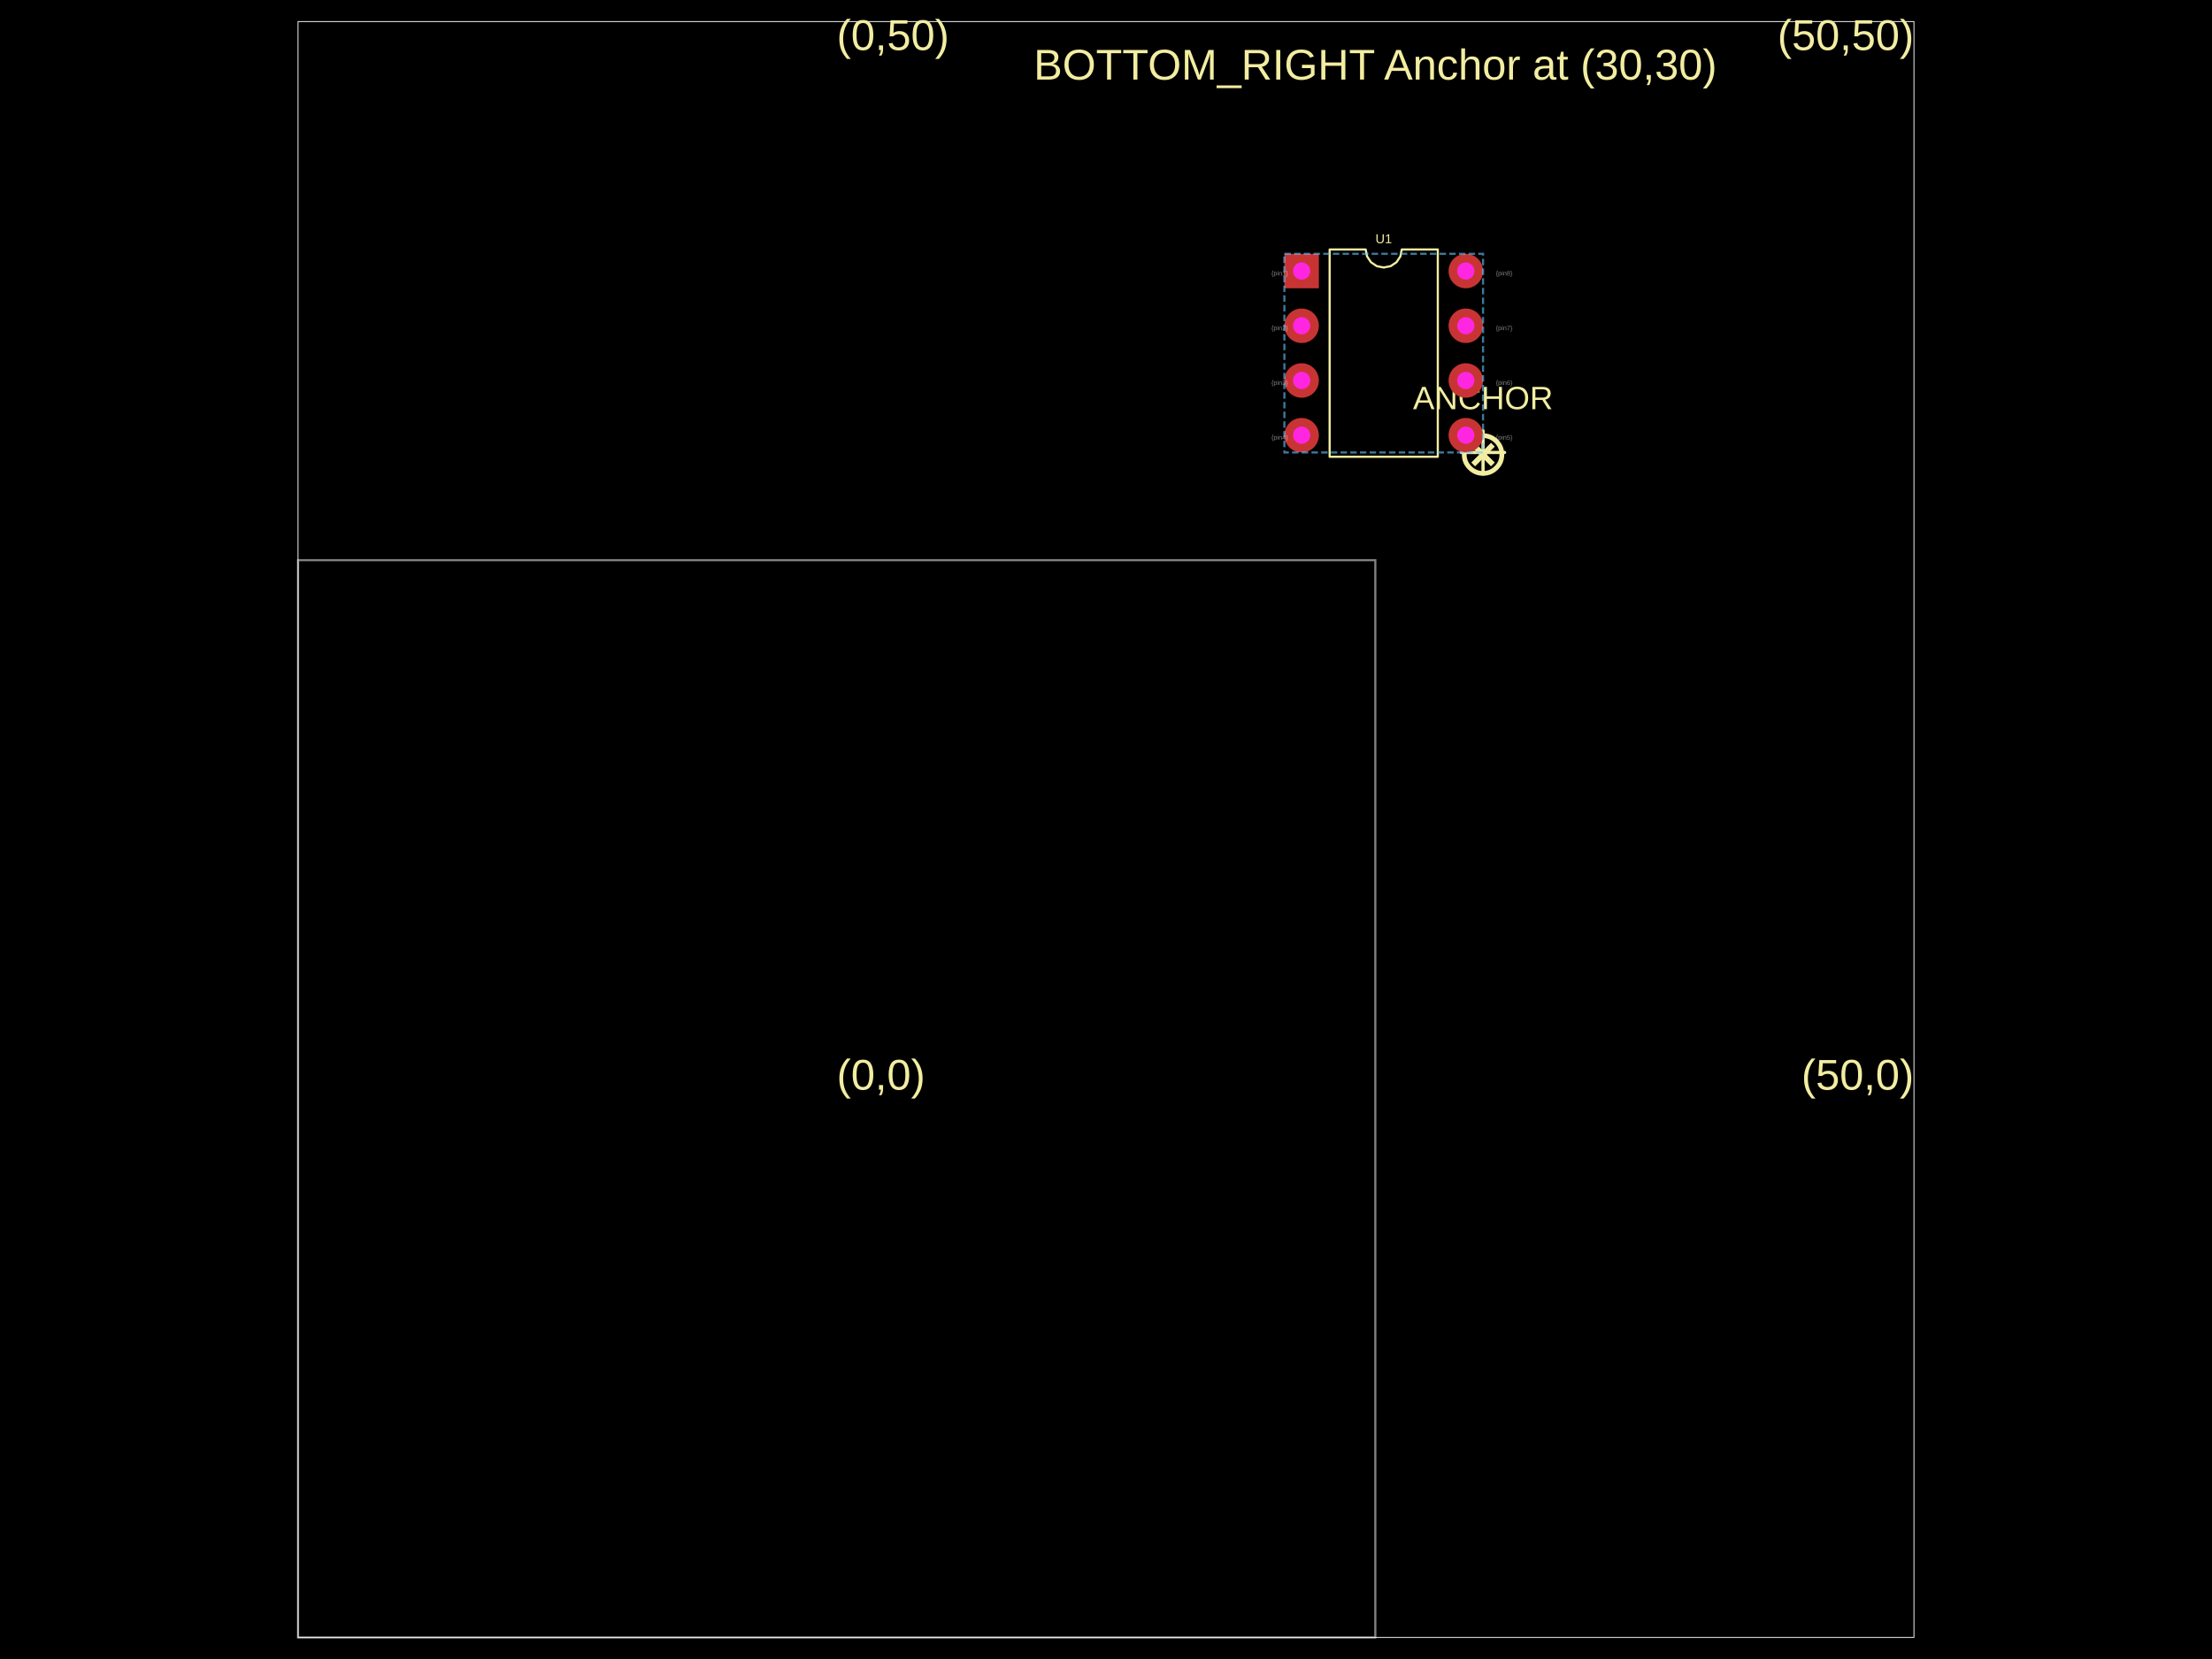
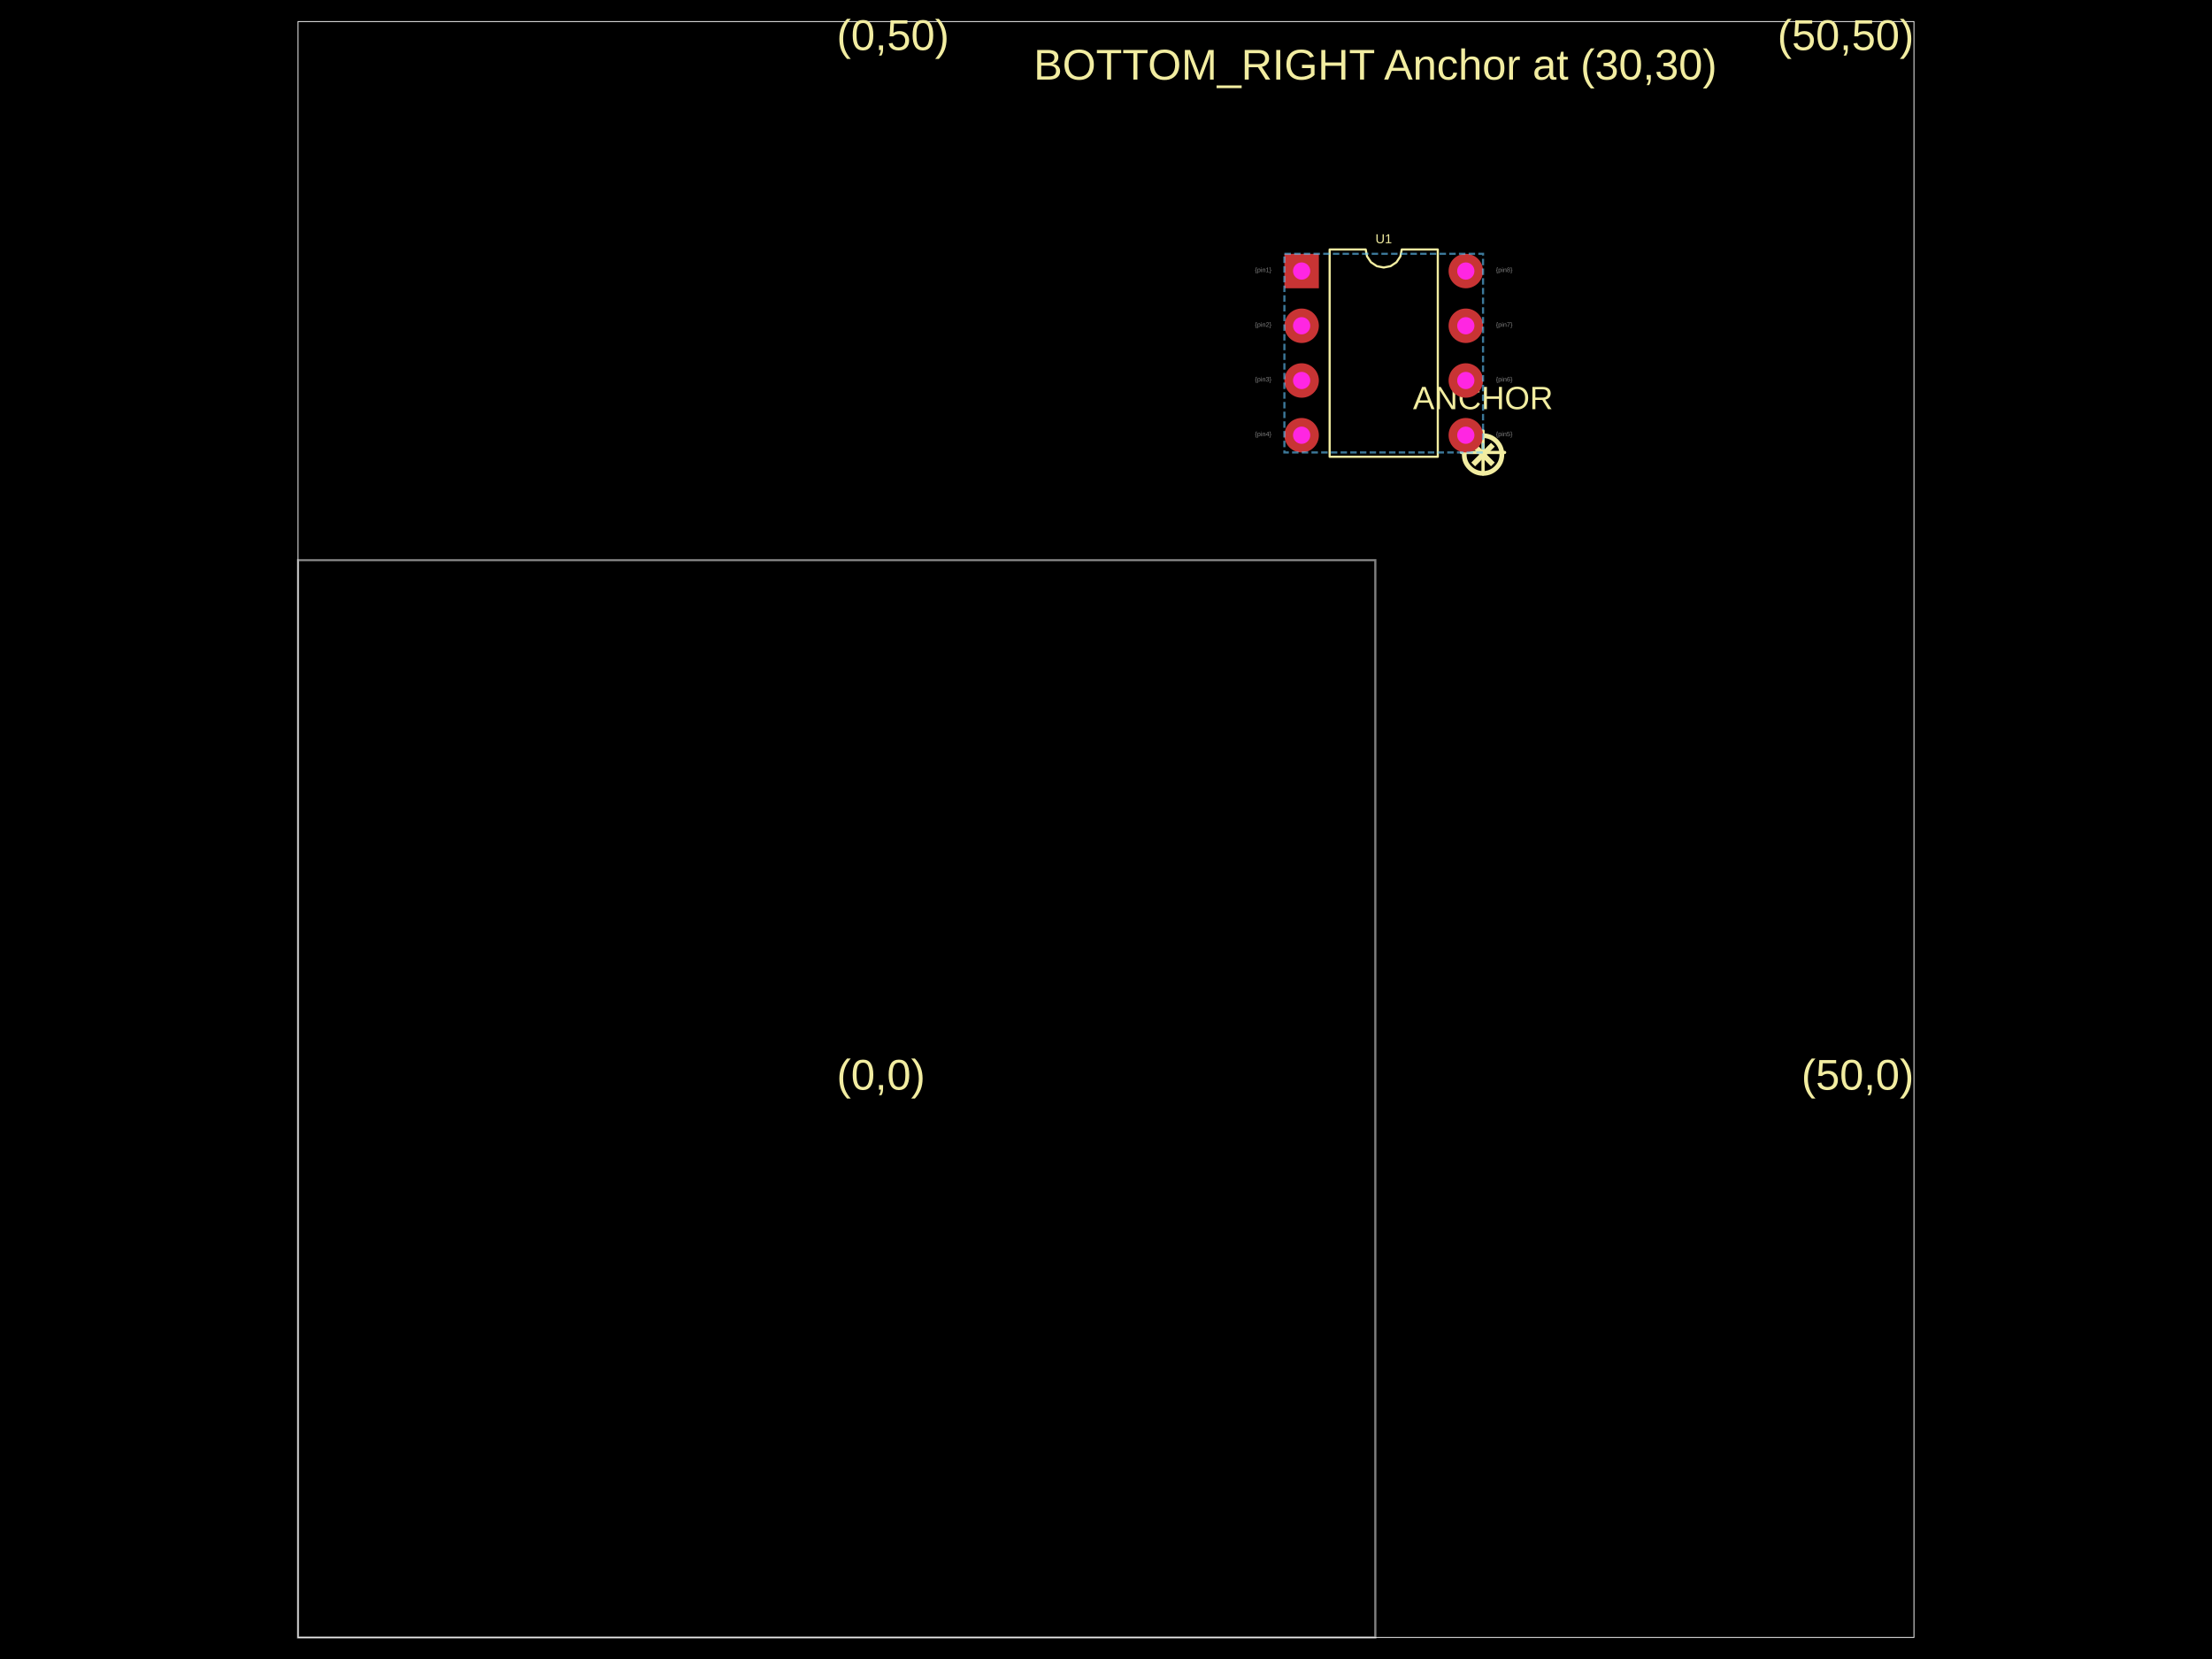
- <svg xmlns="http://www.w3.org/2000/svg" width="800" height="600" data-software-used-string="@tscircuit/core@0.0.1084">
+ <svg xmlns="http://www.w3.org/2000/svg" width="800" height="600" data-software-used-string="@tscircuit/core@0.0.1499">
  <style />
  <rect class="boundary" x="0" y="0" fill="#000" width="800" height="600" data-type="pcb_background" data-pcb-layer="global" />
  <rect class="pcb-boundary" fill="none" stroke="#fff" stroke-width="0.3" x="107.792" y="7.792" width="584.416" height="584.416" data-type="pcb_boundary" data-pcb-layer="global" />
  <path class="pcb-board" d="M 107.792 592.208 L 497.403 592.208 L 497.403 202.597 L 107.792 202.597 Z" fill="none" stroke="rgba(255, 255, 255, 0.5)" stroke-width="0.779" data-type="pcb_board" data-pcb-layer="board" />
-   <text x="0" y="0" dx="0" dy="0" fill="#f2eda1" font-family="Arial, sans-serif" font-size="15.584" text-anchor="start" dominant-baseline="text-after-edge" transform="matrix(1,0,0,1,302.5974,397.4026)" class="pcb-silkscreen-text pcb-silkscreen-top" data-pcb-silkscreen-text-id="null" stroke="none" data-type="pcb_silkscreen_text" data-pcb-layer="top">(0,0)</text>
-   <text x="0" y="0" dx="0" dy="0" fill="#f2eda1" font-family="Arial, sans-serif" font-size="15.584" text-anchor="end" dominant-baseline="text-after-edge" transform="matrix(1,0,0,1,692.2078,397.4026)" class="pcb-silkscreen-text pcb-silkscreen-top" data-pcb-silkscreen-text-id="null" stroke="none" data-type="pcb_silkscreen_text" data-pcb-layer="top">(50,0)</text>
-   <text x="0" y="0" dx="0" dy="0" fill="#f2eda1" font-family="Arial, sans-serif" font-size="15.584" text-anchor="start" dominant-baseline="text-before-edge" transform="matrix(1,0,0,1,302.5974,7.792208)" class="pcb-silkscreen-text pcb-silkscreen-top" data-pcb-silkscreen-text-id="null" stroke="none" data-type="pcb_silkscreen_text" data-pcb-layer="top">(0,50)</text>
-   <text x="0" y="0" dx="0" dy="0" fill="#f2eda1" font-family="Arial, sans-serif" font-size="15.584" text-anchor="end" dominant-baseline="text-before-edge" transform="matrix(1,0,0,1,692.2078,7.792208)" class="pcb-silkscreen-text pcb-silkscreen-top" data-pcb-silkscreen-text-id="null" stroke="none" data-type="pcb_silkscreen_text" data-pcb-layer="top">(50,50)</text>
-   <text x="0" y="0" dx="0" dy="0" fill="#f2eda1" font-family="Arial, sans-serif" font-size="15.584" text-anchor="middle" dominant-baseline="central" transform="matrix(1,0,0,1,497.4026,23.37662)" class="pcb-silkscreen-text pcb-silkscreen-top" data-pcb-silkscreen-text-id="null" stroke="none" data-type="pcb_silkscreen_text" data-pcb-layer="top">BOTTOM_RIGHT Anchor at (30,30)</text>
+   <text x="0" y="0" dx="0" dy="0" fill="#f2eda1" font-family="Arial, sans-serif" font-size="15.584" text-anchor="start" dominant-baseline="text-after-edge" transform="matrix(1,0,0,1,302.5974,397.4026)" class="pcb-silkscreen-text pcb-silkscreen-top" data-pcb-silkscreen-text-id="pcb_silkscreen_text_0" stroke="none" data-type="pcb_silkscreen_text" data-pcb-layer="top">(0,0)</text>
+   <text x="0" y="0" dx="0" dy="0" fill="#f2eda1" font-family="Arial, sans-serif" font-size="15.584" text-anchor="end" dominant-baseline="text-after-edge" transform="matrix(1,0,0,1,692.2078,397.4026)" class="pcb-silkscreen-text pcb-silkscreen-top" data-pcb-silkscreen-text-id="pcb_silkscreen_text_1" stroke="none" data-type="pcb_silkscreen_text" data-pcb-layer="top">(50,0)</text>
+   <text x="0" y="0" dx="0" dy="0" fill="#f2eda1" font-family="Arial, sans-serif" font-size="15.584" text-anchor="start" dominant-baseline="text-before-edge" transform="matrix(1,0,0,1,302.5974,7.792208)" class="pcb-silkscreen-text pcb-silkscreen-top" data-pcb-silkscreen-text-id="pcb_silkscreen_text_2" stroke="none" data-type="pcb_silkscreen_text" data-pcb-layer="top">(0,50)</text>
+   <text x="0" y="0" dx="0" dy="0" fill="#f2eda1" font-family="Arial, sans-serif" font-size="15.584" text-anchor="end" dominant-baseline="text-before-edge" transform="matrix(1,0,0,1,692.2078,7.792208)" class="pcb-silkscreen-text pcb-silkscreen-top" data-pcb-silkscreen-text-id="pcb_silkscreen_text_3" stroke="none" data-type="pcb_silkscreen_text" data-pcb-layer="top">(50,50)</text>
+   <text x="0" y="0" dx="0" dy="0" fill="#f2eda1" font-family="Arial, sans-serif" font-size="15.584" text-anchor="middle" dominant-baseline="central" transform="matrix(1,0,0,1,497.4026,23.37662)" class="pcb-silkscreen-text pcb-silkscreen-top" data-pcb-silkscreen-text-id="pcb_silkscreen_text_4" stroke="none" data-type="pcb_silkscreen_text" data-pcb-layer="top">BOTTOM_RIGHT Anchor at (30,30)</text>
  <path class="pcb-silkscreen pcb-silkscreen-top" d="M 528.571 163.636 L 544.156 163.636" fill="none" stroke="#f2eda1" stroke-width="1.169" stroke-linecap="round" stroke-linejoin="round" data-pcb-component-id="null" data-pcb-silkscreen-path-id="pcb_silkscreen_path_0" data-type="pcb_silkscreen_path" data-pcb-layer="top" />
  <path class="pcb-silkscreen pcb-silkscreen-top" d="M 536.364 171.429 L 536.364 155.844" fill="none" stroke="#f2eda1" stroke-width="1.169" stroke-linecap="round" stroke-linejoin="round" data-pcb-component-id="null" data-pcb-silkscreen-path-id="pcb_silkscreen_path_1" data-type="pcb_silkscreen_path" data-pcb-layer="top" />
-   <text x="0" y="0" dx="0" dy="0" fill="#f2eda1" font-family="Arial, sans-serif" font-size="23.377" text-anchor="middle" dominant-baseline="central" transform="matrix(1,0,0,1,536.3636,163.6364)" class="pcb-silkscreen-text pcb-silkscreen-top" data-pcb-silkscreen-text-id="null" stroke="none" data-type="pcb_silkscreen_text" data-pcb-layer="top">⊗</text>
-   <text x="0" y="0" dx="0" dy="0" fill="#f2eda1" font-family="Arial, sans-serif" font-size="11.688" text-anchor="middle" dominant-baseline="text-before-edge" transform="matrix(1,0,0,1,536.3636,140.2597)" class="pcb-silkscreen-text pcb-silkscreen-top" data-pcb-silkscreen-text-id="null" stroke="none" data-type="pcb_silkscreen_text" data-pcb-layer="top">ANCHOR</text>
+   <text x="0" y="0" dx="0" dy="0" fill="#f2eda1" font-family="Arial, sans-serif" font-size="23.377" text-anchor="middle" dominant-baseline="central" transform="matrix(1,0,0,1,536.3636,163.6364)" class="pcb-silkscreen-text pcb-silkscreen-top" data-pcb-silkscreen-text-id="pcb_silkscreen_text_5" stroke="none" data-type="pcb_silkscreen_text" data-pcb-layer="top">⊗</text>
+   <text x="0" y="0" dx="0" dy="0" fill="#f2eda1" font-family="Arial, sans-serif" font-size="11.688" text-anchor="middle" dominant-baseline="text-before-edge" transform="matrix(1,0,0,1,536.3636,140.2597)" class="pcb-silkscreen-text pcb-silkscreen-top" data-pcb-silkscreen-text-id="pcb_silkscreen_text_6" stroke="none" data-type="pcb_silkscreen_text" data-pcb-layer="top">ANCHOR</text>
  <path class="pcb-silkscreen pcb-silkscreen-top" d="M 480.883 165.195 L 480.883 90.234 L 493.922 90.234 L 494.418 92.729 L 495.832 94.844 L 497.947 96.257 L 500.442 96.753 L 502.936 96.257 L 505.052 94.844 L 506.465 92.729 L 506.961 90.234 L 520 90.234 L 520 165.195 L 480.883 165.195 Z" fill="none" stroke="#f2eda1" stroke-width="0.779" stroke-linecap="round" stroke-linejoin="round" data-pcb-component-id="pcb_component_0" data-pcb-silkscreen-path-id="pcb_silkscreen_path_2" data-type="pcb_silkscreen_path" data-pcb-layer="top" />
-   <text x="0" y="0" dx="0" dy="0" fill="#f2eda1" font-family="Arial, sans-serif" font-size="4.675" text-anchor="middle" dominant-baseline="central" transform="matrix(1,0,0,1,500.4416,86.33766)" class="pcb-silkscreen-text pcb-silkscreen-top" data-pcb-silkscreen-text-id="pcb_component_0" stroke="none" data-type="pcb_silkscreen_text" data-pcb-layer="top">U1</text>
-   <g data-type="pcb_plated_hole" data-pcb-layer="through">
+   <text x="0" y="0" dx="0" dy="0" fill="#f2eda1" font-family="Arial, sans-serif" font-size="4.675" text-anchor="middle" dominant-baseline="central" transform="matrix(1,0,0,1,500.4416,86.33766)" class="pcb-silkscreen-text pcb-silkscreen-top" data-pcb-silkscreen-text-id="pcb_silkscreen_text_7" stroke="none" data-type="pcb_silkscreen_text" data-pcb-layer="top">U1</text>
+   <g data-type="pcb_plated_hole" data-pcb-layer="through" data-pad-name="U1.pin1">
    <rect class="pcb-hole-outer-pad" fill="rgb(200, 52, 52)" x="464.519" y="91.792" width="12.468" height="12.468" data-type="pcb_plated_hole" data-pcb-layer="top" />
    <circle class="pcb-hole-inner" fill="#FF26E2" cx="470.753" cy="98.026" r="3.117" data-type="pcb_plated_hole_drill" data-pcb-layer="drill" />
  </g>
-   <g data-type="pcb_plated_hole" data-pcb-layer="through">
+   <g data-type="pcb_plated_hole" data-pcb-layer="through" data-pad-name="U1.pin2">
    <circle class="pcb-hole-outer" fill="rgb(200, 52, 52)" cx="470.753" cy="117.818" r="6.234" data-type="pcb_plated_hole" data-pcb-layer="top" />
    <circle class="pcb-hole-inner" fill="#FF26E2" cx="470.753" cy="117.818" r="3.117" data-type="pcb_plated_hole_drill" data-pcb-layer="drill" />
  </g>
-   <g data-type="pcb_plated_hole" data-pcb-layer="through">
+   <g data-type="pcb_plated_hole" data-pcb-layer="through" data-pad-name="U1.pin3">
    <circle class="pcb-hole-outer" fill="rgb(200, 52, 52)" cx="470.753" cy="137.61" r="6.234" data-type="pcb_plated_hole" data-pcb-layer="top" />
    <circle class="pcb-hole-inner" fill="#FF26E2" cx="470.753" cy="137.61" r="3.117" data-type="pcb_plated_hole_drill" data-pcb-layer="drill" />
  </g>
-   <g data-type="pcb_plated_hole" data-pcb-layer="through">
+   <g data-type="pcb_plated_hole" data-pcb-layer="through" data-pad-name="U1.pin4">
    <circle class="pcb-hole-outer" fill="rgb(200, 52, 52)" cx="470.753" cy="157.403" r="6.234" data-type="pcb_plated_hole" data-pcb-layer="top" />
    <circle class="pcb-hole-inner" fill="#FF26E2" cx="470.753" cy="157.403" r="3.117" data-type="pcb_plated_hole_drill" data-pcb-layer="drill" />
  </g>
-   <g data-type="pcb_plated_hole" data-pcb-layer="through">
+   <g data-type="pcb_plated_hole" data-pcb-layer="through" data-pad-name="U1.pin5">
    <circle class="pcb-hole-outer" fill="rgb(200, 52, 52)" cx="530.13" cy="157.403" r="6.234" data-type="pcb_plated_hole" data-pcb-layer="top" />
    <circle class="pcb-hole-inner" fill="#FF26E2" cx="530.13" cy="157.403" r="3.117" data-type="pcb_plated_hole_drill" data-pcb-layer="drill" />
  </g>
-   <g data-type="pcb_plated_hole" data-pcb-layer="through">
+   <g data-type="pcb_plated_hole" data-pcb-layer="through" data-pad-name="U1.pin6">
    <circle class="pcb-hole-outer" fill="rgb(200, 52, 52)" cx="530.13" cy="137.61" r="6.234" data-type="pcb_plated_hole" data-pcb-layer="top" />
    <circle class="pcb-hole-inner" fill="#FF26E2" cx="530.13" cy="137.61" r="3.117" data-type="pcb_plated_hole_drill" data-pcb-layer="drill" />
  </g>
-   <g data-type="pcb_plated_hole" data-pcb-layer="through">
+   <g data-type="pcb_plated_hole" data-pcb-layer="through" data-pad-name="U1.pin7">
    <circle class="pcb-hole-outer" fill="rgb(200, 52, 52)" cx="530.13" cy="117.818" r="6.234" data-type="pcb_plated_hole" data-pcb-layer="top" />
    <circle class="pcb-hole-inner" fill="#FF26E2" cx="530.13" cy="117.818" r="3.117" data-type="pcb_plated_hole_drill" data-pcb-layer="drill" />
  </g>
-   <g data-type="pcb_plated_hole" data-pcb-layer="through">
+   <g data-type="pcb_plated_hole" data-pcb-layer="through" data-pad-name="U1.pin8">
    <circle class="pcb-hole-outer" fill="rgb(200, 52, 52)" cx="530.13" cy="98.026" r="6.234" data-type="pcb_plated_hole" data-pcb-layer="top" />
    <circle class="pcb-hole-inner" fill="#FF26E2" cx="530.13" cy="98.026" r="3.117" data-type="pcb_plated_hole_drill" data-pcb-layer="drill" />
  </g>
-   <text x="0" y="0" font-family="Arial, sans-serif" font-size="2.338" text-anchor="start" dominant-baseline="text-before-edge" transform="matrix(0.9998477,0.01745241,-0.01745241,0.9998477,459.8442,98.02597)" class="pcb-fabrication-note-text" fill="rgba(255,255,255,0.5)" data-type="pcb_fabrication_note_text" data-pcb-layer="overlay">{pin1}</text>
-   <text x="0" y="0" font-family="Arial, sans-serif" font-size="2.338" text-anchor="start" dominant-baseline="text-before-edge" transform="matrix(0.9998477,0.01745241,-0.01745241,0.9998477,459.8442,117.8182)" class="pcb-fabrication-note-text" fill="rgba(255,255,255,0.5)" data-type="pcb_fabrication_note_text" data-pcb-layer="overlay">{pin2}</text>
-   <text x="0" y="0" font-family="Arial, sans-serif" font-size="2.338" text-anchor="start" dominant-baseline="text-before-edge" transform="matrix(0.9998477,0.01745241,-0.01745241,0.9998477,459.8442,137.6104)" class="pcb-fabrication-note-text" fill="rgba(255,255,255,0.5)" data-type="pcb_fabrication_note_text" data-pcb-layer="overlay">{pin3}</text>
-   <text x="0" y="0" font-family="Arial, sans-serif" font-size="2.338" text-anchor="start" dominant-baseline="text-before-edge" transform="matrix(0.9998477,0.01745241,-0.01745241,0.9998477,459.8442,157.4026)" class="pcb-fabrication-note-text" fill="rgba(255,255,255,0.5)" data-type="pcb_fabrication_note_text" data-pcb-layer="overlay">{pin4}</text>
-   <text x="0" y="0" font-family="Arial, sans-serif" font-size="2.338" text-anchor="start" dominant-baseline="text-before-edge" transform="matrix(0.9998477,0.01745241,-0.01745241,0.9998477,541.039,157.4026)" class="pcb-fabrication-note-text" fill="rgba(255,255,255,0.5)" data-type="pcb_fabrication_note_text" data-pcb-layer="overlay">{pin5}</text>
-   <text x="0" y="0" font-family="Arial, sans-serif" font-size="2.338" text-anchor="start" dominant-baseline="text-before-edge" transform="matrix(0.9998477,0.01745241,-0.01745241,0.9998477,541.039,137.6104)" class="pcb-fabrication-note-text" fill="rgba(255,255,255,0.5)" data-type="pcb_fabrication_note_text" data-pcb-layer="overlay">{pin6}</text>
-   <text x="0" y="0" font-family="Arial, sans-serif" font-size="2.338" text-anchor="start" dominant-baseline="text-before-edge" transform="matrix(0.9998477,0.01745241,-0.01745241,0.9998477,541.039,117.8182)" class="pcb-fabrication-note-text" fill="rgba(255,255,255,0.5)" data-type="pcb_fabrication_note_text" data-pcb-layer="overlay">{pin7}</text>
-   <text x="0" y="0" font-family="Arial, sans-serif" font-size="2.338" text-anchor="start" dominant-baseline="text-before-edge" transform="matrix(0.9998477,0.01745241,-0.01745241,0.9998477,541.039,98.02597)" class="pcb-fabrication-note-text" fill="rgba(255,255,255,0.5)" data-type="pcb_fabrication_note_text" data-pcb-layer="overlay">{pin8}</text>
+   <text x="0" y="0" font-family="Arial, sans-serif" font-size="2.338" text-anchor="end" dominant-baseline="text-before-edge" transform="matrix(1,0,0,1,459.8442,96.85714)" class="pcb-fabrication-note-text" fill="rgba(255,255,255,0.5)" data-type="pcb_fabrication_note_text" data-pcb-layer="overlay">{pin1}</text>
+   <text x="0" y="0" font-family="Arial, sans-serif" font-size="2.338" text-anchor="end" dominant-baseline="text-before-edge" transform="matrix(1,0,0,1,459.8442,116.6494)" class="pcb-fabrication-note-text" fill="rgba(255,255,255,0.5)" data-type="pcb_fabrication_note_text" data-pcb-layer="overlay">{pin2}</text>
+   <text x="0" y="0" font-family="Arial, sans-serif" font-size="2.338" text-anchor="end" dominant-baseline="text-before-edge" transform="matrix(1,0,0,1,459.8442,136.4416)" class="pcb-fabrication-note-text" fill="rgba(255,255,255,0.5)" data-type="pcb_fabrication_note_text" data-pcb-layer="overlay">{pin3}</text>
+   <text x="0" y="0" font-family="Arial, sans-serif" font-size="2.338" text-anchor="end" dominant-baseline="text-before-edge" transform="matrix(1,0,0,1,459.8442,156.2338)" class="pcb-fabrication-note-text" fill="rgba(255,255,255,0.5)" data-type="pcb_fabrication_note_text" data-pcb-layer="overlay">{pin4}</text>
+   <text x="0" y="0" font-family="Arial, sans-serif" font-size="2.338" text-anchor="start" dominant-baseline="text-before-edge" transform="matrix(1,0,0,1,541.039,156.2338)" class="pcb-fabrication-note-text" fill="rgba(255,255,255,0.5)" data-type="pcb_fabrication_note_text" data-pcb-layer="overlay">{pin5}</text>
+   <text x="0" y="0" font-family="Arial, sans-serif" font-size="2.338" text-anchor="start" dominant-baseline="text-before-edge" transform="matrix(1,0,0,1,541.039,136.4416)" class="pcb-fabrication-note-text" fill="rgba(255,255,255,0.5)" data-type="pcb_fabrication_note_text" data-pcb-layer="overlay">{pin6}</text>
+   <text x="0" y="0" font-family="Arial, sans-serif" font-size="2.338" text-anchor="start" dominant-baseline="text-before-edge" transform="matrix(1,0,0,1,541.039,116.6494)" class="pcb-fabrication-note-text" fill="rgba(255,255,255,0.5)" data-type="pcb_fabrication_note_text" data-pcb-layer="overlay">{pin7}</text>
+   <text x="0" y="0" font-family="Arial, sans-serif" font-size="2.338" text-anchor="start" dominant-baseline="text-before-edge" transform="matrix(1,0,0,1,541.039,96.85714)" class="pcb-fabrication-note-text" fill="rgba(255,255,255,0.5)" data-type="pcb_fabrication_note_text" data-pcb-layer="overlay">{pin8}</text>
  <rect class="pcb-group" fill="none" stroke="rgba(100, 200, 255, 0.6)" stroke-width="0.779" stroke-dasharray="2.338 1.169" data-type="pcb_group" data-pcb-group-id="pcb_group_0" data-pcb-layer="overlay" data-group-name="G4" x="464.519" y="91.792" width="71.844" height="71.844" />
</svg>
